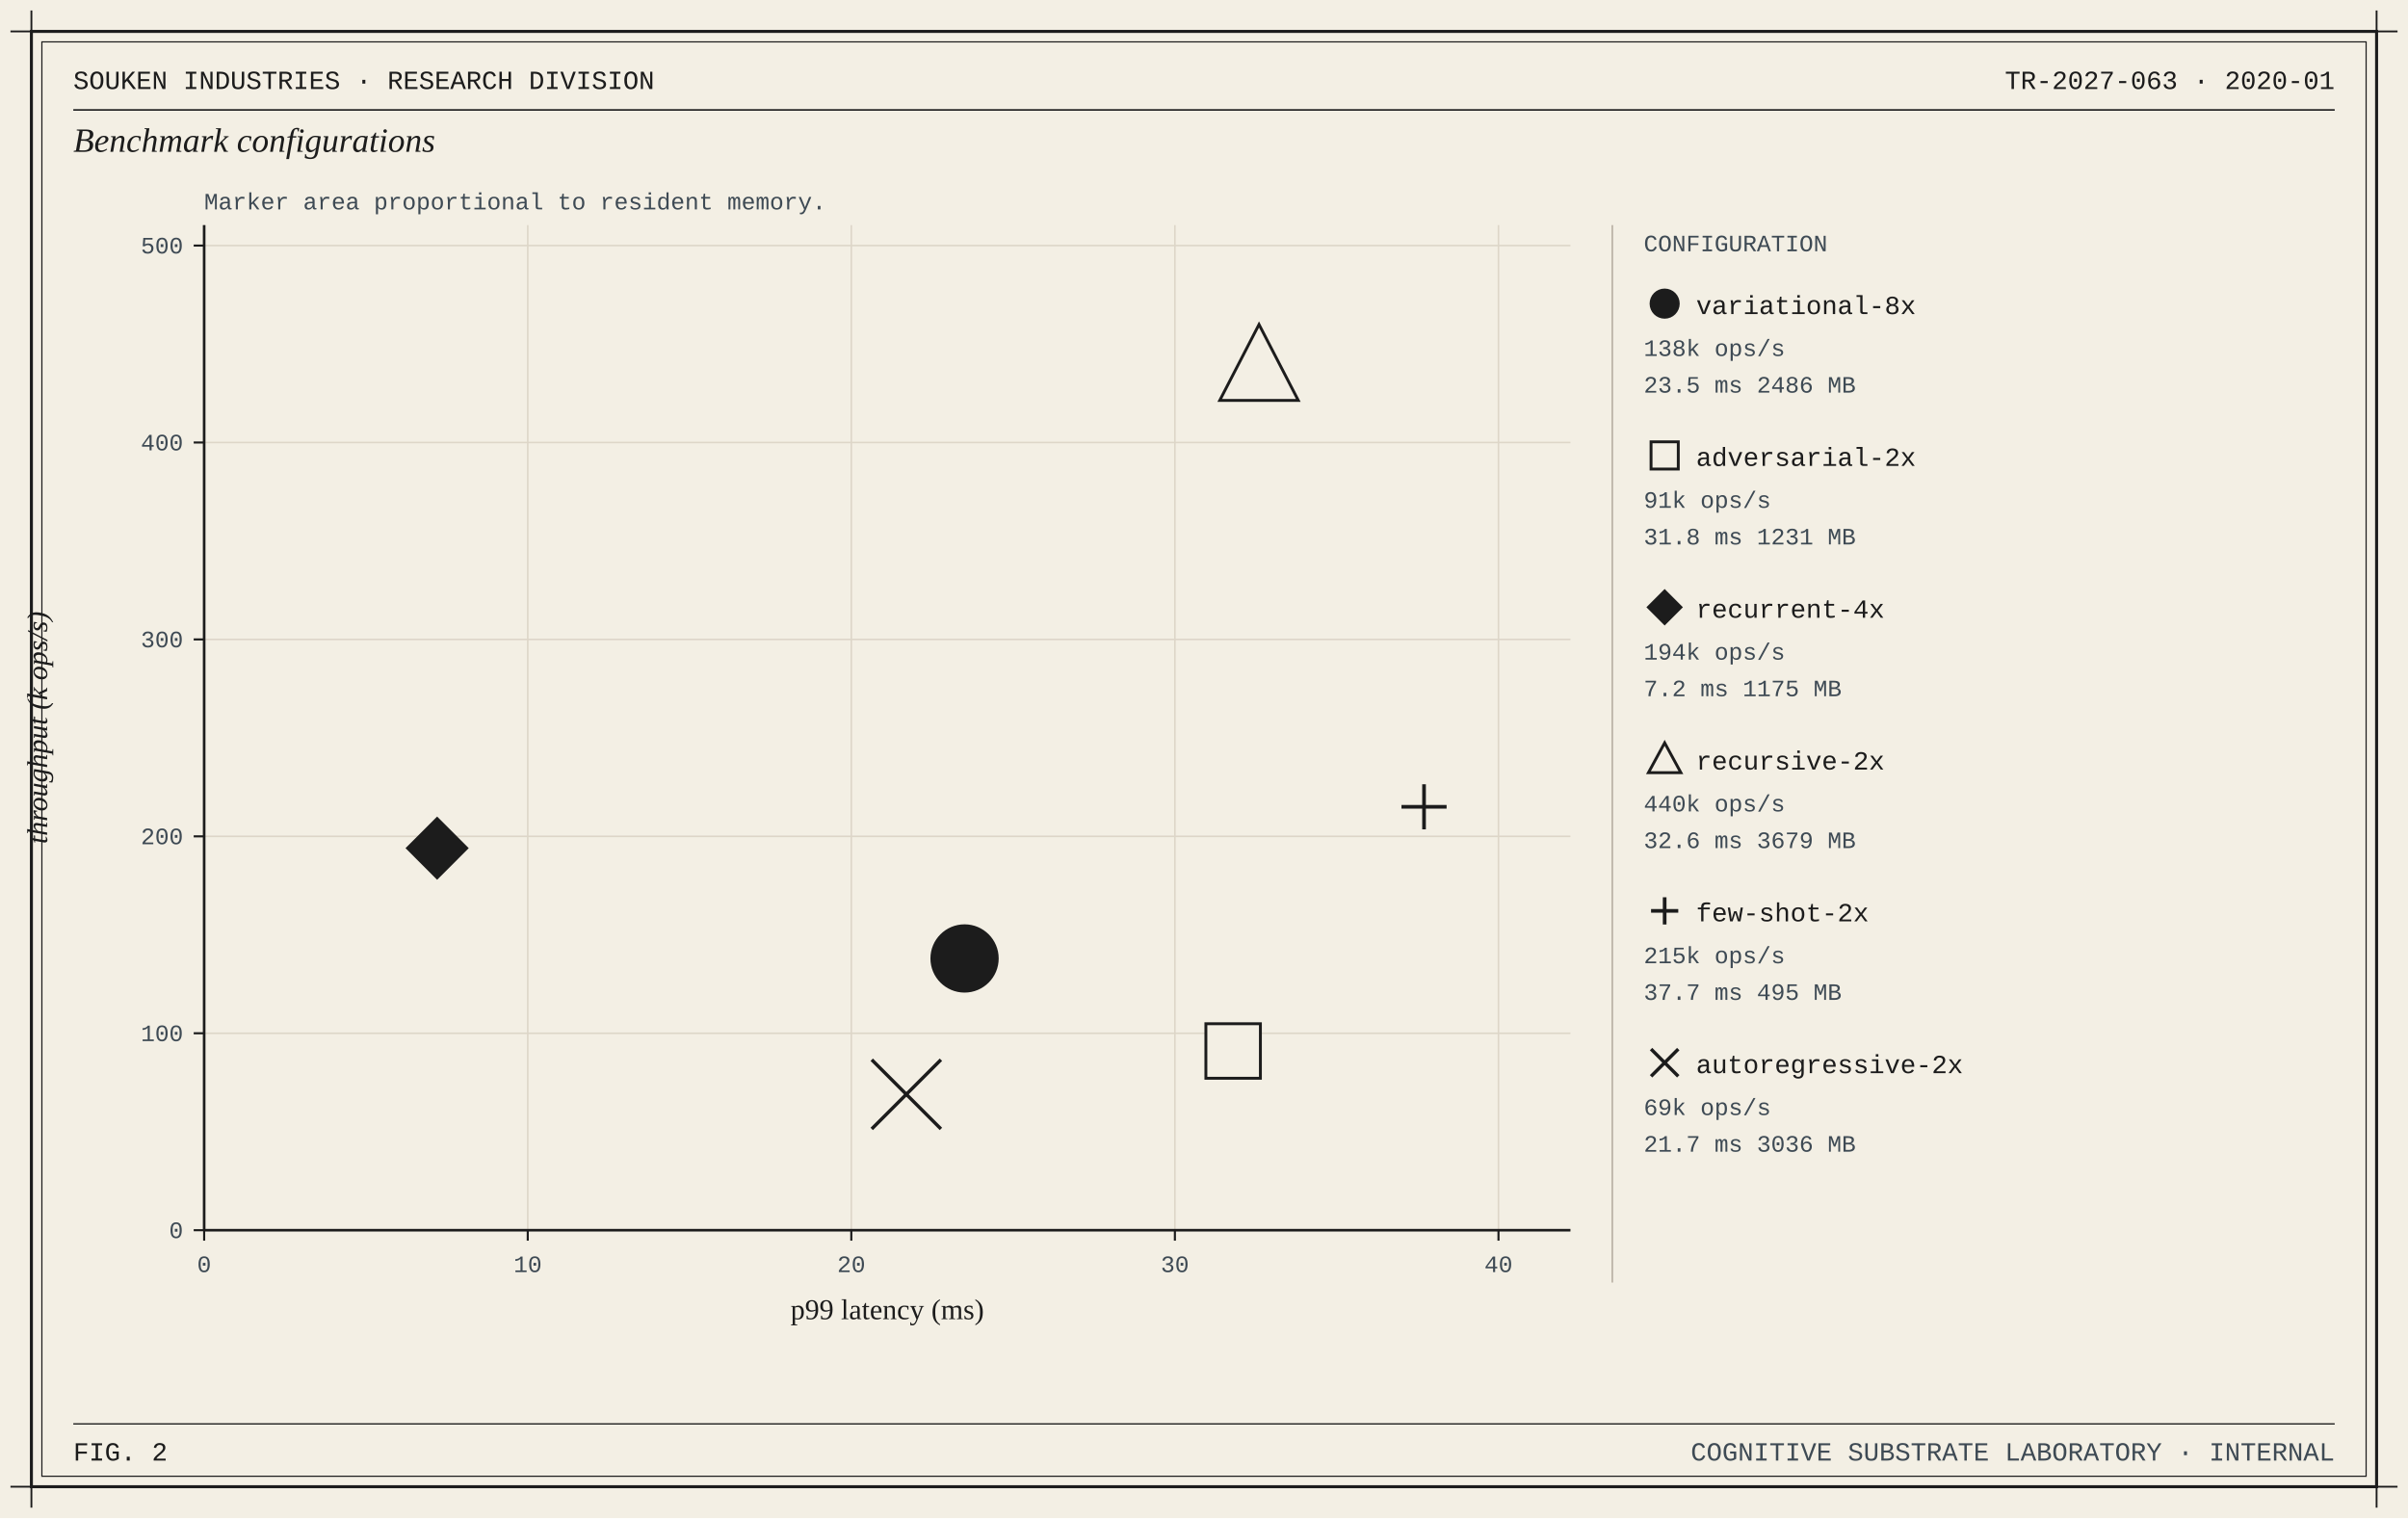
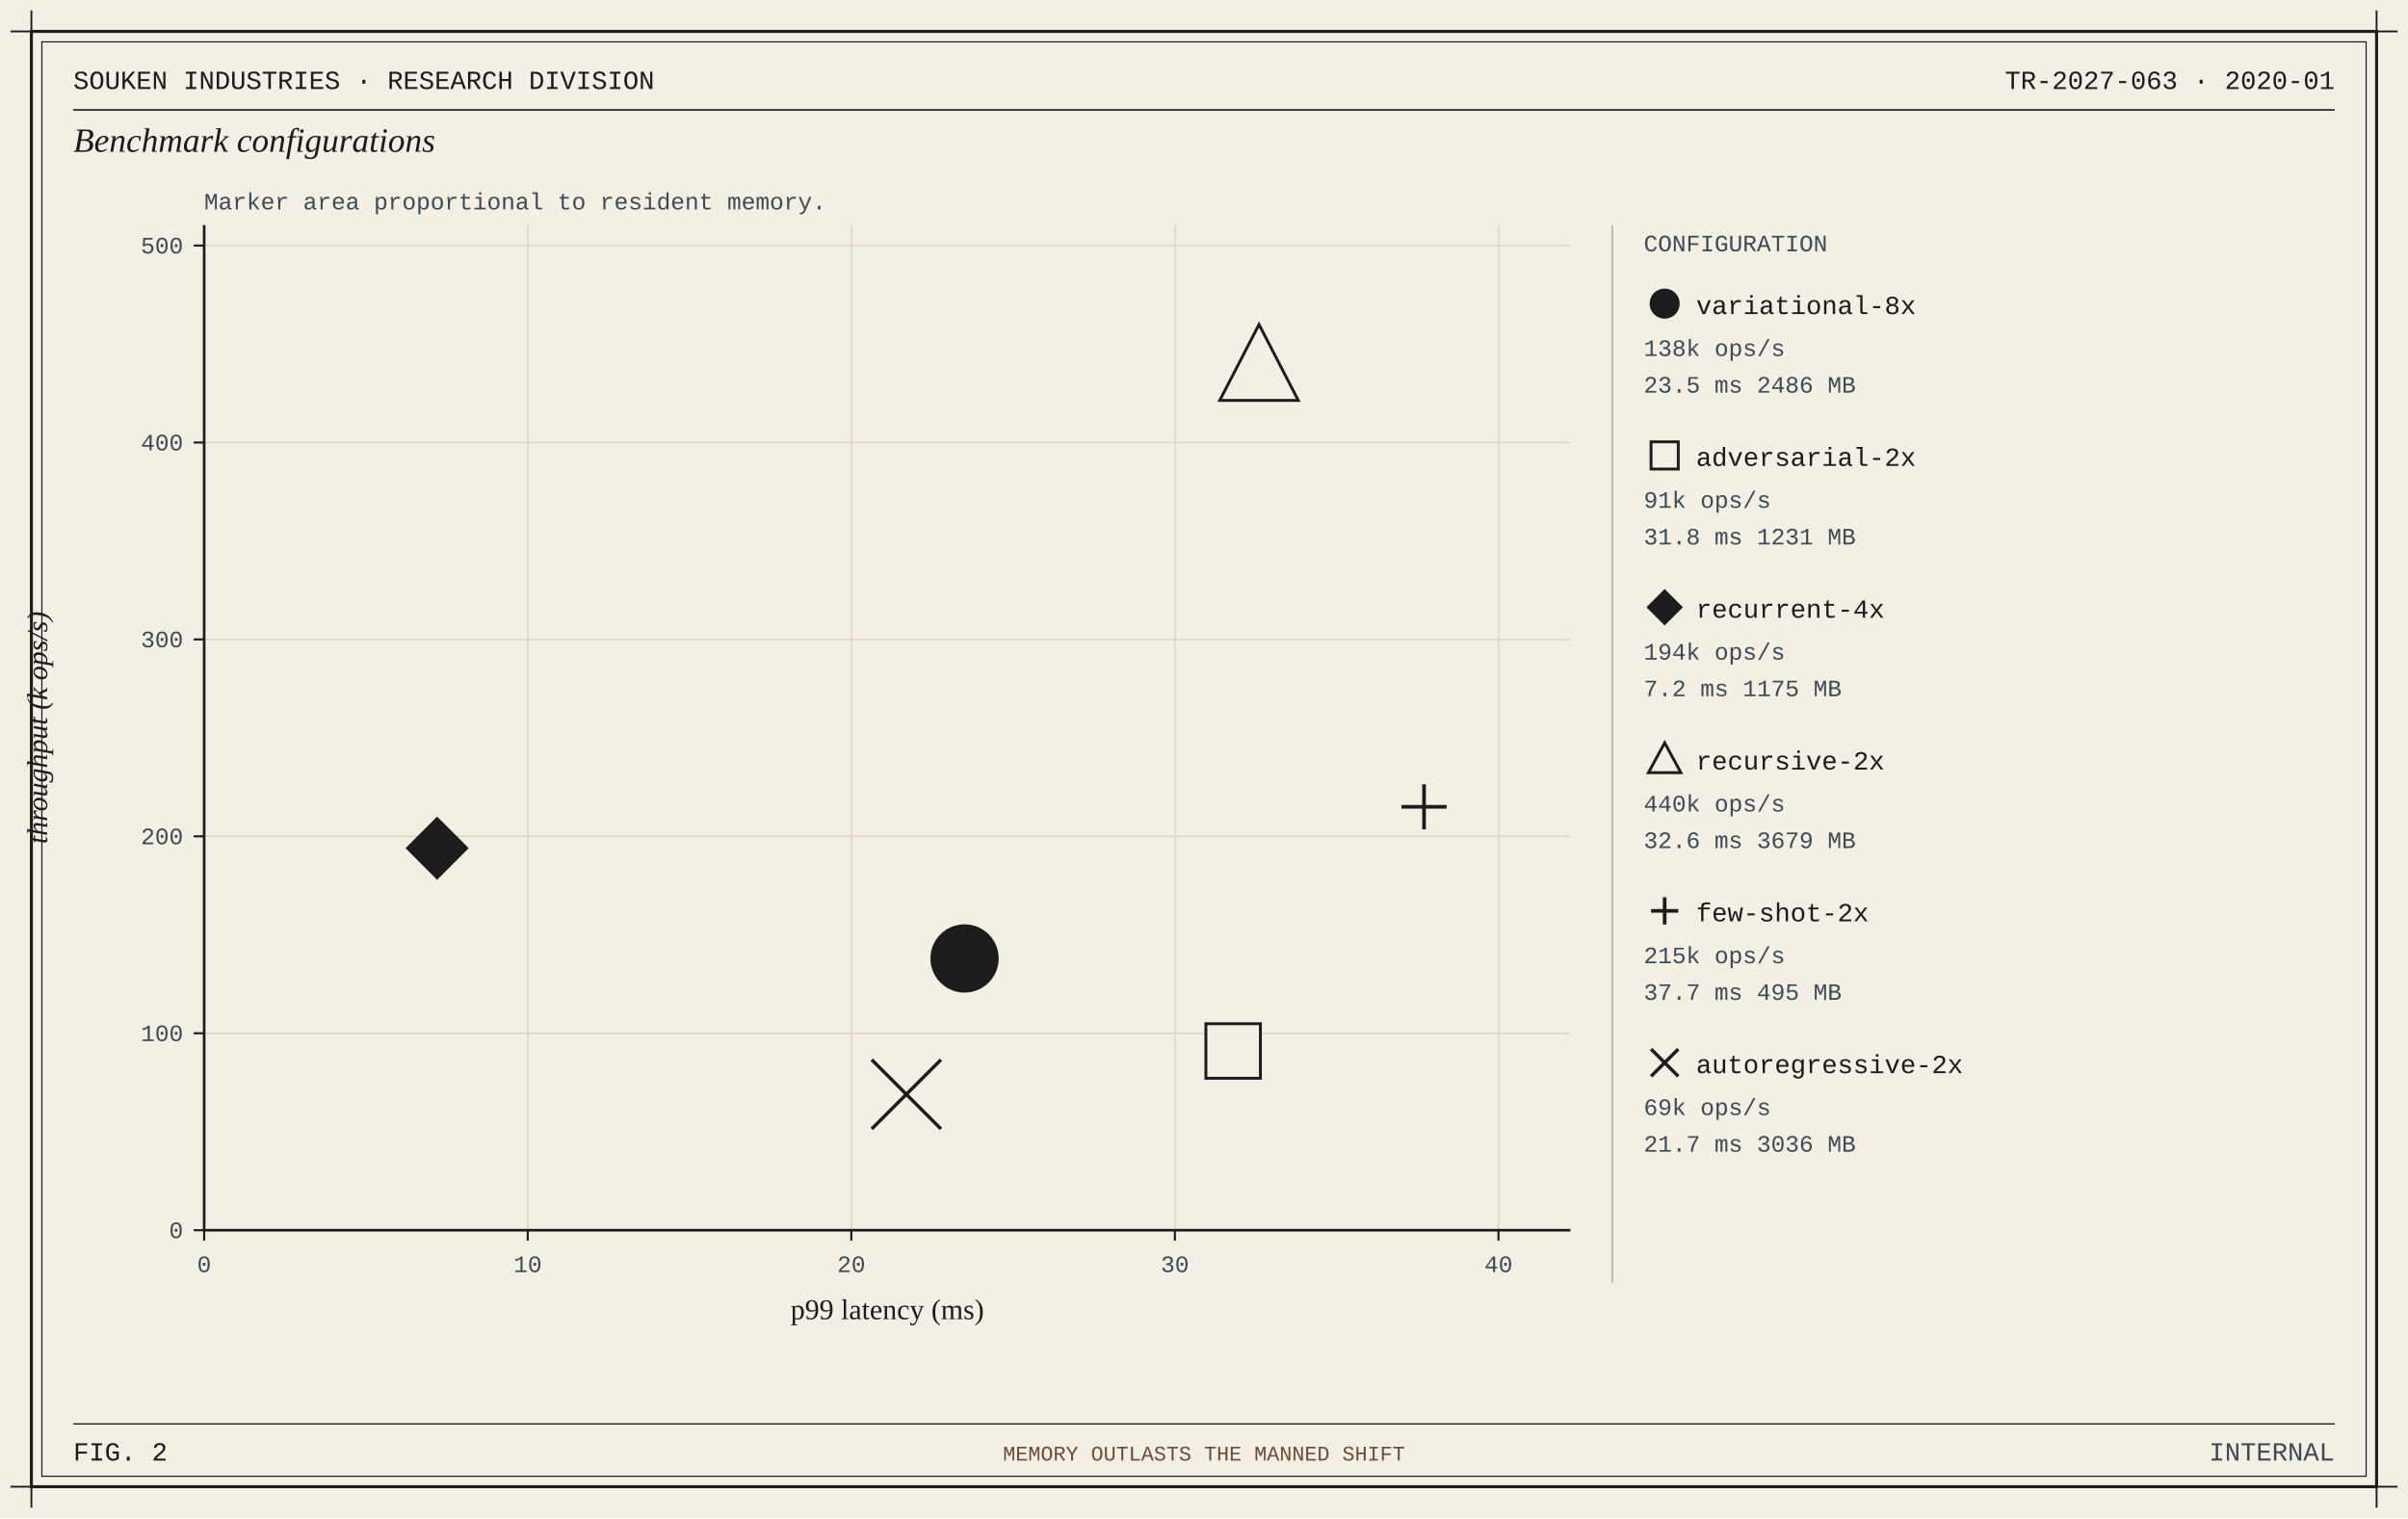
<svg xmlns="http://www.w3.org/2000/svg" width="920" height="580" viewBox="0 0 920 580">
  <defs>
    <marker id="arrow" viewBox="0 0 10 10" refX="9" refY="5" markerWidth="7" markerHeight="7" orient="auto">
      <path d="M0 0 L10 5 L0 10 Z" fill="#1c1c1c" />
    </marker>
    <pattern id="hatch" patternUnits="userSpaceOnUse" width="6" height="6" patternTransform="rotate(45)">
      <line x1="0" y1="0" x2="0" y2="6" stroke="#1c1c1c" stroke-width="0.7" />
    </pattern>
  </defs>
  <rect x="0.00" y="0.00" width="920.00" height="580.00" fill="#f3efe4" stroke="none" stroke-width="1" />
  <rect x="12.00" y="12.00" width="896.00" height="556.00" fill="none" stroke="#1c1c1c" stroke-width="1.15" />
  <rect x="16.00" y="16.00" width="888.00" height="548.00" fill="none" stroke="#1c1c1c" stroke-width="0.45" />
  <line x1="12.00" y1="12.00" x2="4.00" y2="12.00" stroke="#1c1c1c" stroke-width="0.7" />
  <line x1="12.00" y1="12.00" x2="12.00" y2="4.00" stroke="#1c1c1c" stroke-width="0.7" />
  <line x1="908.00" y1="12.00" x2="916.00" y2="12.00" stroke="#1c1c1c" stroke-width="0.7" />
  <line x1="908.00" y1="12.00" x2="908.00" y2="4.00" stroke="#1c1c1c" stroke-width="0.7" />
  <line x1="12.00" y1="568.00" x2="4.00" y2="568.00" stroke="#1c1c1c" stroke-width="0.7" />
  <line x1="12.00" y1="568.00" x2="12.00" y2="576.00" stroke="#1c1c1c" stroke-width="0.7" />
  <line x1="908.00" y1="568.00" x2="916.00" y2="568.00" stroke="#1c1c1c" stroke-width="0.7" />
  <line x1="908.00" y1="568.00" x2="908.00" y2="576.00" stroke="#1c1c1c" stroke-width="0.7" />
  <text x="28.00" y="34.00" fill="#1c1c1c" font-size="10" font-family="Liberation Mono, Courier New, monospace" font-style="normal" font-weight="normal" text-anchor="start">SOUKEN INDUSTRIES  ·  RESEARCH DIVISION</text>
  <text x="892.00" y="34.00" fill="#1c1c1c" font-size="10" font-family="Liberation Mono, Courier New, monospace" font-style="normal" font-weight="normal" text-anchor="end">TR-2027-063  ·  2020-01</text>
  <line x1="28.00" y1="42.00" x2="892.00" y2="42.00" stroke="#1c1c1c" stroke-width="0.6" />
  <text x="28.00" y="58.00" fill="#1c1c1c" font-size="13" font-family="Liberation Serif, Times New Roman, serif" font-style="italic" font-weight="normal" text-anchor="start">Benchmark configurations</text>
  <line x1="28.00" y1="544.00" x2="892.00" y2="544.00" stroke="#1c1c1c" stroke-width="0.5" />
  <text x="28.00" y="558.00" fill="#1c1c1c" font-size="10" font-family="Liberation Mono, Courier New, monospace" font-style="normal" font-weight="normal" text-anchor="start">FIG. 2</text>
-   <text x="892.00" y="558.00" fill="#3e4a54" font-size="10" font-family="Liberation Mono, Courier New, monospace" font-style="normal" font-weight="normal" text-anchor="end">COGNITIVE SUBSTRATE LABORATORY  ·  INTERNAL</text>
+   <text x="460.00" y="558.00" fill="#6b4c38" font-size="8" font-family="Liberation Mono, Courier New, monospace" font-style="normal" font-weight="normal" text-anchor="middle">MEMORY OUTLASTS THE MANNED SHIFT</text>
+   <text x="892.00" y="558.00" fill="#3e4a54" font-size="10" font-family="Liberation Mono, Courier New, monospace" font-style="normal" font-weight="normal" text-anchor="end">INTERNAL</text>
  <line x1="78.00" y1="86.00" x2="78.00" y2="470.00" stroke="#ddd6c8" stroke-width="0.6" />
  <line x1="78.00" y1="470.00" x2="78.00" y2="474.00" stroke="#1c1c1c" stroke-width="0.8" />
  <text x="78.00" y="486.00" fill="#3e4a54" font-size="9" font-family="Liberation Mono, Courier New, monospace" font-style="normal" font-weight="normal" text-anchor="middle">0</text>
  <line x1="201.63" y1="86.00" x2="201.63" y2="470.00" stroke="#ddd6c8" stroke-width="0.6" />
  <line x1="201.63" y1="470.00" x2="201.63" y2="474.00" stroke="#1c1c1c" stroke-width="0.8" />
  <text x="201.63" y="486.00" fill="#3e4a54" font-size="9" font-family="Liberation Mono, Courier New, monospace" font-style="normal" font-weight="normal" text-anchor="middle">10</text>
  <line x1="325.25" y1="86.00" x2="325.25" y2="470.00" stroke="#ddd6c8" stroke-width="0.6" />
  <line x1="325.25" y1="470.00" x2="325.25" y2="474.00" stroke="#1c1c1c" stroke-width="0.8" />
  <text x="325.25" y="486.00" fill="#3e4a54" font-size="9" font-family="Liberation Mono, Courier New, monospace" font-style="normal" font-weight="normal" text-anchor="middle">20</text>
  <line x1="448.88" y1="86.00" x2="448.88" y2="470.00" stroke="#ddd6c8" stroke-width="0.6" />
  <line x1="448.88" y1="470.00" x2="448.88" y2="474.00" stroke="#1c1c1c" stroke-width="0.8" />
  <text x="448.88" y="486.00" fill="#3e4a54" font-size="9" font-family="Liberation Mono, Courier New, monospace" font-style="normal" font-weight="normal" text-anchor="middle">30</text>
  <line x1="572.51" y1="86.00" x2="572.51" y2="470.00" stroke="#ddd6c8" stroke-width="0.6" />
  <line x1="572.51" y1="470.00" x2="572.51" y2="474.00" stroke="#1c1c1c" stroke-width="0.8" />
  <text x="572.51" y="486.00" fill="#3e4a54" font-size="9" font-family="Liberation Mono, Courier New, monospace" font-style="normal" font-weight="normal" text-anchor="middle">40</text>
  <line x1="78.00" y1="470.00" x2="600.00" y2="470.00" stroke="#ddd6c8" stroke-width="0.6" />
  <line x1="74.00" y1="470.00" x2="78.00" y2="470.00" stroke="#1c1c1c" stroke-width="0.8" />
  <text x="70.00" y="473.00" fill="#3e4a54" font-size="9" font-family="Liberation Mono, Courier New, monospace" font-style="normal" font-weight="normal" text-anchor="end">0</text>
  <line x1="78.00" y1="394.76" x2="600.00" y2="394.76" stroke="#ddd6c8" stroke-width="0.6" />
  <line x1="74.00" y1="394.76" x2="78.00" y2="394.76" stroke="#1c1c1c" stroke-width="0.8" />
  <text x="70.00" y="397.76" fill="#3e4a54" font-size="9" font-family="Liberation Mono, Courier New, monospace" font-style="normal" font-weight="normal" text-anchor="end">100</text>
  <line x1="78.00" y1="319.53" x2="600.00" y2="319.53" stroke="#ddd6c8" stroke-width="0.6" />
  <line x1="74.00" y1="319.53" x2="78.00" y2="319.53" stroke="#1c1c1c" stroke-width="0.8" />
  <text x="70.00" y="322.53" fill="#3e4a54" font-size="9" font-family="Liberation Mono, Courier New, monospace" font-style="normal" font-weight="normal" text-anchor="end">200</text>
  <line x1="78.00" y1="244.29" x2="600.00" y2="244.29" stroke="#ddd6c8" stroke-width="0.6" />
  <line x1="74.00" y1="244.29" x2="78.00" y2="244.29" stroke="#1c1c1c" stroke-width="0.8" />
  <text x="70.00" y="247.29" fill="#3e4a54" font-size="9" font-family="Liberation Mono, Courier New, monospace" font-style="normal" font-weight="normal" text-anchor="end">300</text>
  <line x1="78.00" y1="169.06" x2="600.00" y2="169.06" stroke="#ddd6c8" stroke-width="0.6" />
  <line x1="74.00" y1="169.06" x2="78.00" y2="169.06" stroke="#1c1c1c" stroke-width="0.8" />
  <text x="70.00" y="172.06" fill="#3e4a54" font-size="9" font-family="Liberation Mono, Courier New, monospace" font-style="normal" font-weight="normal" text-anchor="end">400</text>
  <line x1="78.00" y1="93.82" x2="600.00" y2="93.82" stroke="#ddd6c8" stroke-width="0.6" />
  <line x1="74.00" y1="93.82" x2="78.00" y2="93.82" stroke="#1c1c1c" stroke-width="0.8" />
  <text x="70.00" y="96.82" fill="#3e4a54" font-size="9" font-family="Liberation Mono, Courier New, monospace" font-style="normal" font-weight="normal" text-anchor="end">500</text>
  <line x1="78.00" y1="86.00" x2="78.00" y2="470.00" stroke="#1c1c1c" stroke-width="1" />
  <line x1="78.00" y1="470.00" x2="600.00" y2="470.00" stroke="#1c1c1c" stroke-width="1" />
  <text x="339.00" y="504.00" fill="#1c1c1c" font-size="11" font-family="Liberation Serif, Times New Roman, serif" font-style="normal" font-weight="normal" text-anchor="middle">p99 latency (ms)</text>
  <text x="18" y="278.00" fill="#1c1c1c" font-size="11" font-family="Liberation Serif, Times New Roman, serif" font-style="italic" text-anchor="middle" transform="rotate(-90 18 278.00)">throughput (k ops/s)</text>
  <text x="78.00" y="80.00" fill="#3e4a54" font-size="9" font-family="Liberation Mono, Courier New, monospace" font-style="normal" font-weight="normal" text-anchor="start">Marker area proportional to resident memory.</text>
  <circle cx="368.52" cy="366.18" r="12.49" fill="#1c1c1c" stroke="#1c1c1c" stroke-width="1.1" />
  <rect x="460.72" y="391.12" width="20.83" height="20.83" fill="#f3efe4" stroke="#1c1c1c" stroke-width="1.1" />
  <polygon points="167.01,312.74 178.31,324.04 167.01,335.35 155.71,324.04" fill="#1c1c1c" stroke="#1c1c1c" stroke-width="1.1" />
  <polygon points="481.02,123.97 496.02,152.97 466.02,152.97" fill="#f3efe4" stroke="#1c1c1c" stroke-width="1.1" />
  <line x1="535.45" y1="308.24" x2="552.69" y2="308.24" stroke="#1c1c1c" stroke-width="1.4" />
  <line x1="544.07" y1="299.63" x2="544.07" y2="316.86" stroke="#1c1c1c" stroke-width="1.4" />
  <line x1="333.05" y1="404.87" x2="359.49" y2="431.31" stroke="#1c1c1c" stroke-width="1.3" />
  <line x1="333.05" y1="431.31" x2="359.49" y2="404.87" stroke="#1c1c1c" stroke-width="1.3" />
  <line x1="616.00" y1="86.00" x2="616.00" y2="490.00" stroke="#b7afa2" stroke-width="0.6" />
  <text x="628.00" y="96.00" fill="#3e4a54" font-size="9" font-family="Liberation Mono, Courier New, monospace" font-style="normal" font-weight="normal" text-anchor="start">CONFIGURATION</text>
  <circle cx="636.00" cy="116.00" r="5.20" fill="#1c1c1c" stroke="#1c1c1c" stroke-width="1.1" />
  <text x="648.00" y="120.00" fill="#1c1c1c" font-size="10" font-family="Liberation Mono, Courier New, monospace" font-style="normal" font-weight="normal" text-anchor="start">variational-8x</text>
  <text x="628.00" y="136.00" fill="#3e4a54" font-size="9" font-family="Liberation Mono, Courier New, monospace" font-style="normal" font-weight="normal" text-anchor="start">138k ops/s</text>
  <text x="628.00" y="150.00" fill="#3e4a54" font-size="9" font-family="Liberation Mono, Courier New, monospace" font-style="normal" font-weight="normal" text-anchor="start">23.5 ms    2486 MB</text>
  <rect x="630.80" y="168.80" width="10.40" height="10.40" fill="#f3efe4" stroke="#1c1c1c" stroke-width="1.1" />
  <text x="648.00" y="178.00" fill="#1c1c1c" font-size="10" font-family="Liberation Mono, Courier New, monospace" font-style="normal" font-weight="normal" text-anchor="start">adversarial-2x</text>
  <text x="628.00" y="194.00" fill="#3e4a54" font-size="9" font-family="Liberation Mono, Courier New, monospace" font-style="normal" font-weight="normal" text-anchor="start">91k ops/s</text>
  <text x="628.00" y="208.00" fill="#3e4a54" font-size="9" font-family="Liberation Mono, Courier New, monospace" font-style="normal" font-weight="normal" text-anchor="start">31.8 ms    1231 MB</text>
  <polygon points="636.00,225.80 642.20,232.00 636.00,238.20 629.80,232.00" fill="#1c1c1c" stroke="#1c1c1c" stroke-width="1.1" />
  <text x="648.00" y="236.00" fill="#1c1c1c" font-size="10" font-family="Liberation Mono, Courier New, monospace" font-style="normal" font-weight="normal" text-anchor="start">recurrent-4x</text>
  <text x="628.00" y="252.00" fill="#3e4a54" font-size="9" font-family="Liberation Mono, Courier New, monospace" font-style="normal" font-weight="normal" text-anchor="start">194k ops/s</text>
  <text x="628.00" y="266.00" fill="#3e4a54" font-size="9" font-family="Liberation Mono, Courier New, monospace" font-style="normal" font-weight="normal" text-anchor="start">7.2 ms    1175 MB</text>
  <polygon points="636.00,283.80 642.20,295.20 629.80,295.20" fill="#f3efe4" stroke="#1c1c1c" stroke-width="1.1" />
  <text x="648.00" y="294.00" fill="#1c1c1c" font-size="10" font-family="Liberation Mono, Courier New, monospace" font-style="normal" font-weight="normal" text-anchor="start">recursive-2x</text>
  <text x="628.00" y="310.00" fill="#3e4a54" font-size="9" font-family="Liberation Mono, Courier New, monospace" font-style="normal" font-weight="normal" text-anchor="start">440k ops/s</text>
  <text x="628.00" y="324.00" fill="#3e4a54" font-size="9" font-family="Liberation Mono, Courier New, monospace" font-style="normal" font-weight="normal" text-anchor="start">32.6 ms    3679 MB</text>
  <line x1="630.80" y1="348.00" x2="641.20" y2="348.00" stroke="#1c1c1c" stroke-width="1.4" />
  <line x1="636.00" y1="342.80" x2="636.00" y2="353.20" stroke="#1c1c1c" stroke-width="1.4" />
  <text x="648.00" y="352.00" fill="#1c1c1c" font-size="10" font-family="Liberation Mono, Courier New, monospace" font-style="normal" font-weight="normal" text-anchor="start">few-shot-2x</text>
  <text x="628.00" y="368.00" fill="#3e4a54" font-size="9" font-family="Liberation Mono, Courier New, monospace" font-style="normal" font-weight="normal" text-anchor="start">215k ops/s</text>
  <text x="628.00" y="382.00" fill="#3e4a54" font-size="9" font-family="Liberation Mono, Courier New, monospace" font-style="normal" font-weight="normal" text-anchor="start">37.7 ms    495 MB</text>
  <line x1="630.80" y1="400.80" x2="641.20" y2="411.20" stroke="#1c1c1c" stroke-width="1.3" />
  <line x1="630.80" y1="411.20" x2="641.20" y2="400.80" stroke="#1c1c1c" stroke-width="1.3" />
  <text x="648.00" y="410.00" fill="#1c1c1c" font-size="10" font-family="Liberation Mono, Courier New, monospace" font-style="normal" font-weight="normal" text-anchor="start">autoregressive-2x</text>
  <text x="628.00" y="426.00" fill="#3e4a54" font-size="9" font-family="Liberation Mono, Courier New, monospace" font-style="normal" font-weight="normal" text-anchor="start">69k ops/s</text>
  <text x="628.00" y="440.00" fill="#3e4a54" font-size="9" font-family="Liberation Mono, Courier New, monospace" font-style="normal" font-weight="normal" text-anchor="start">21.7 ms    3036 MB</text>
</svg>
